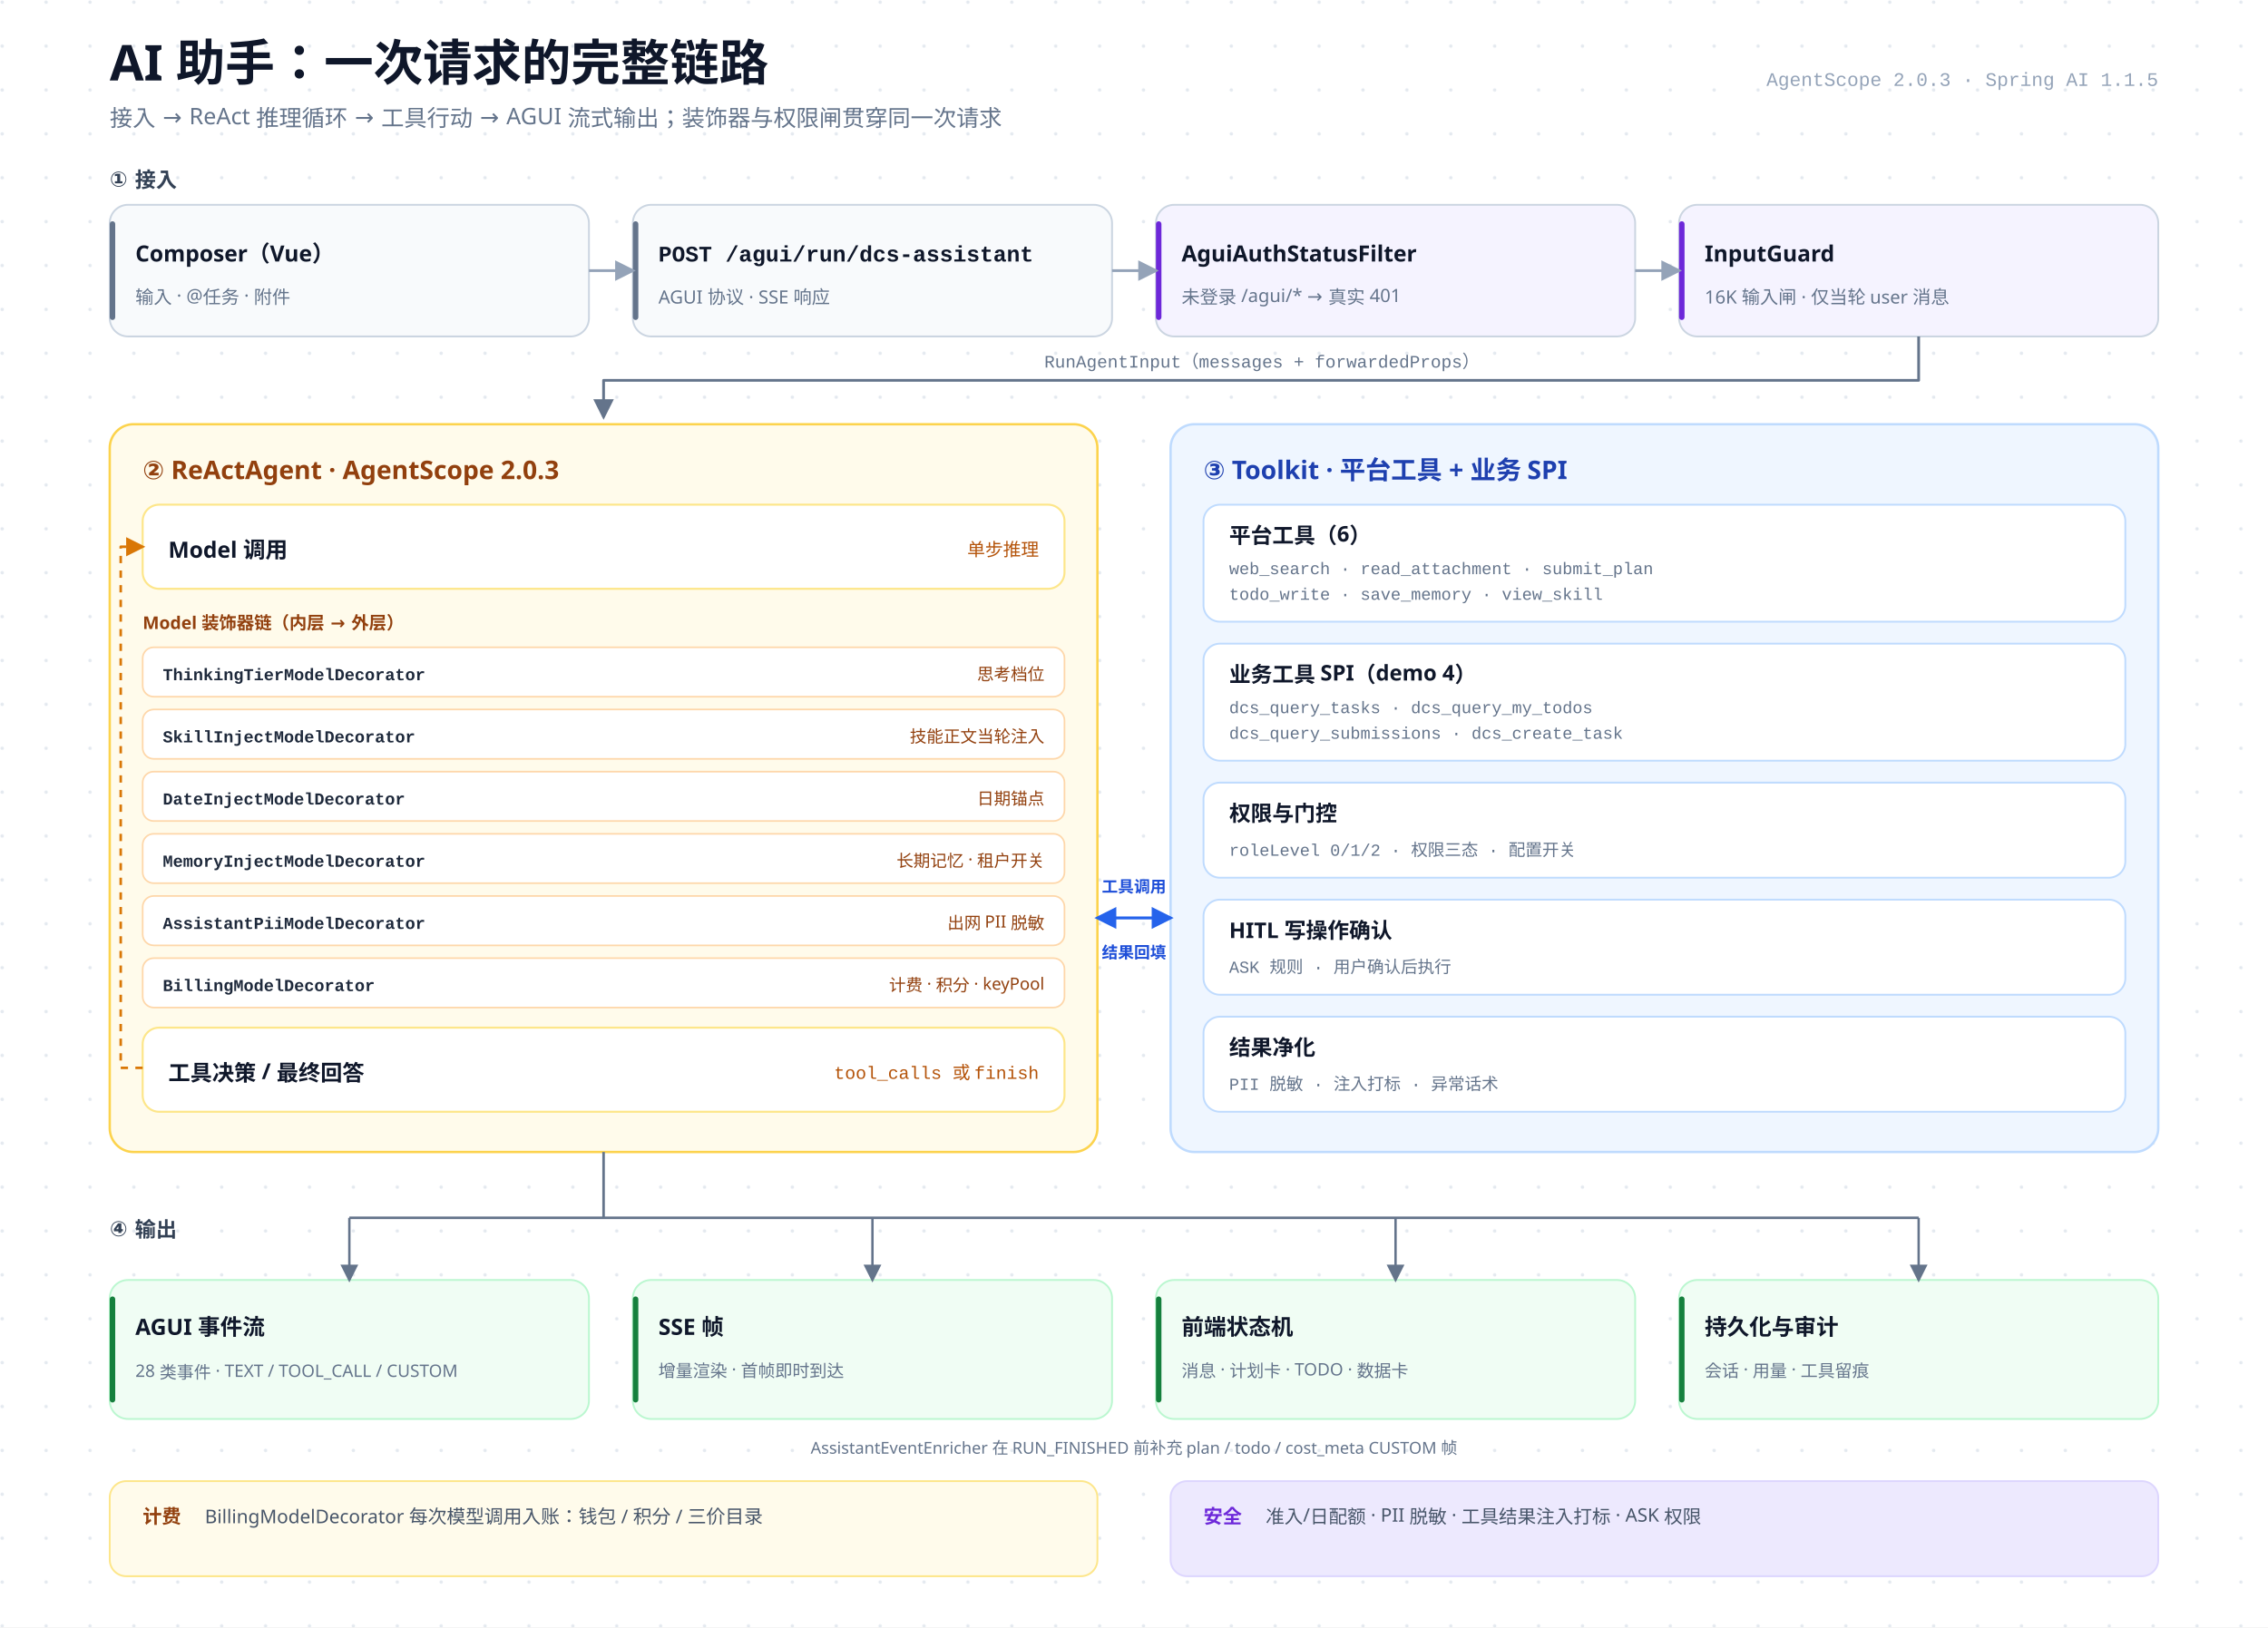
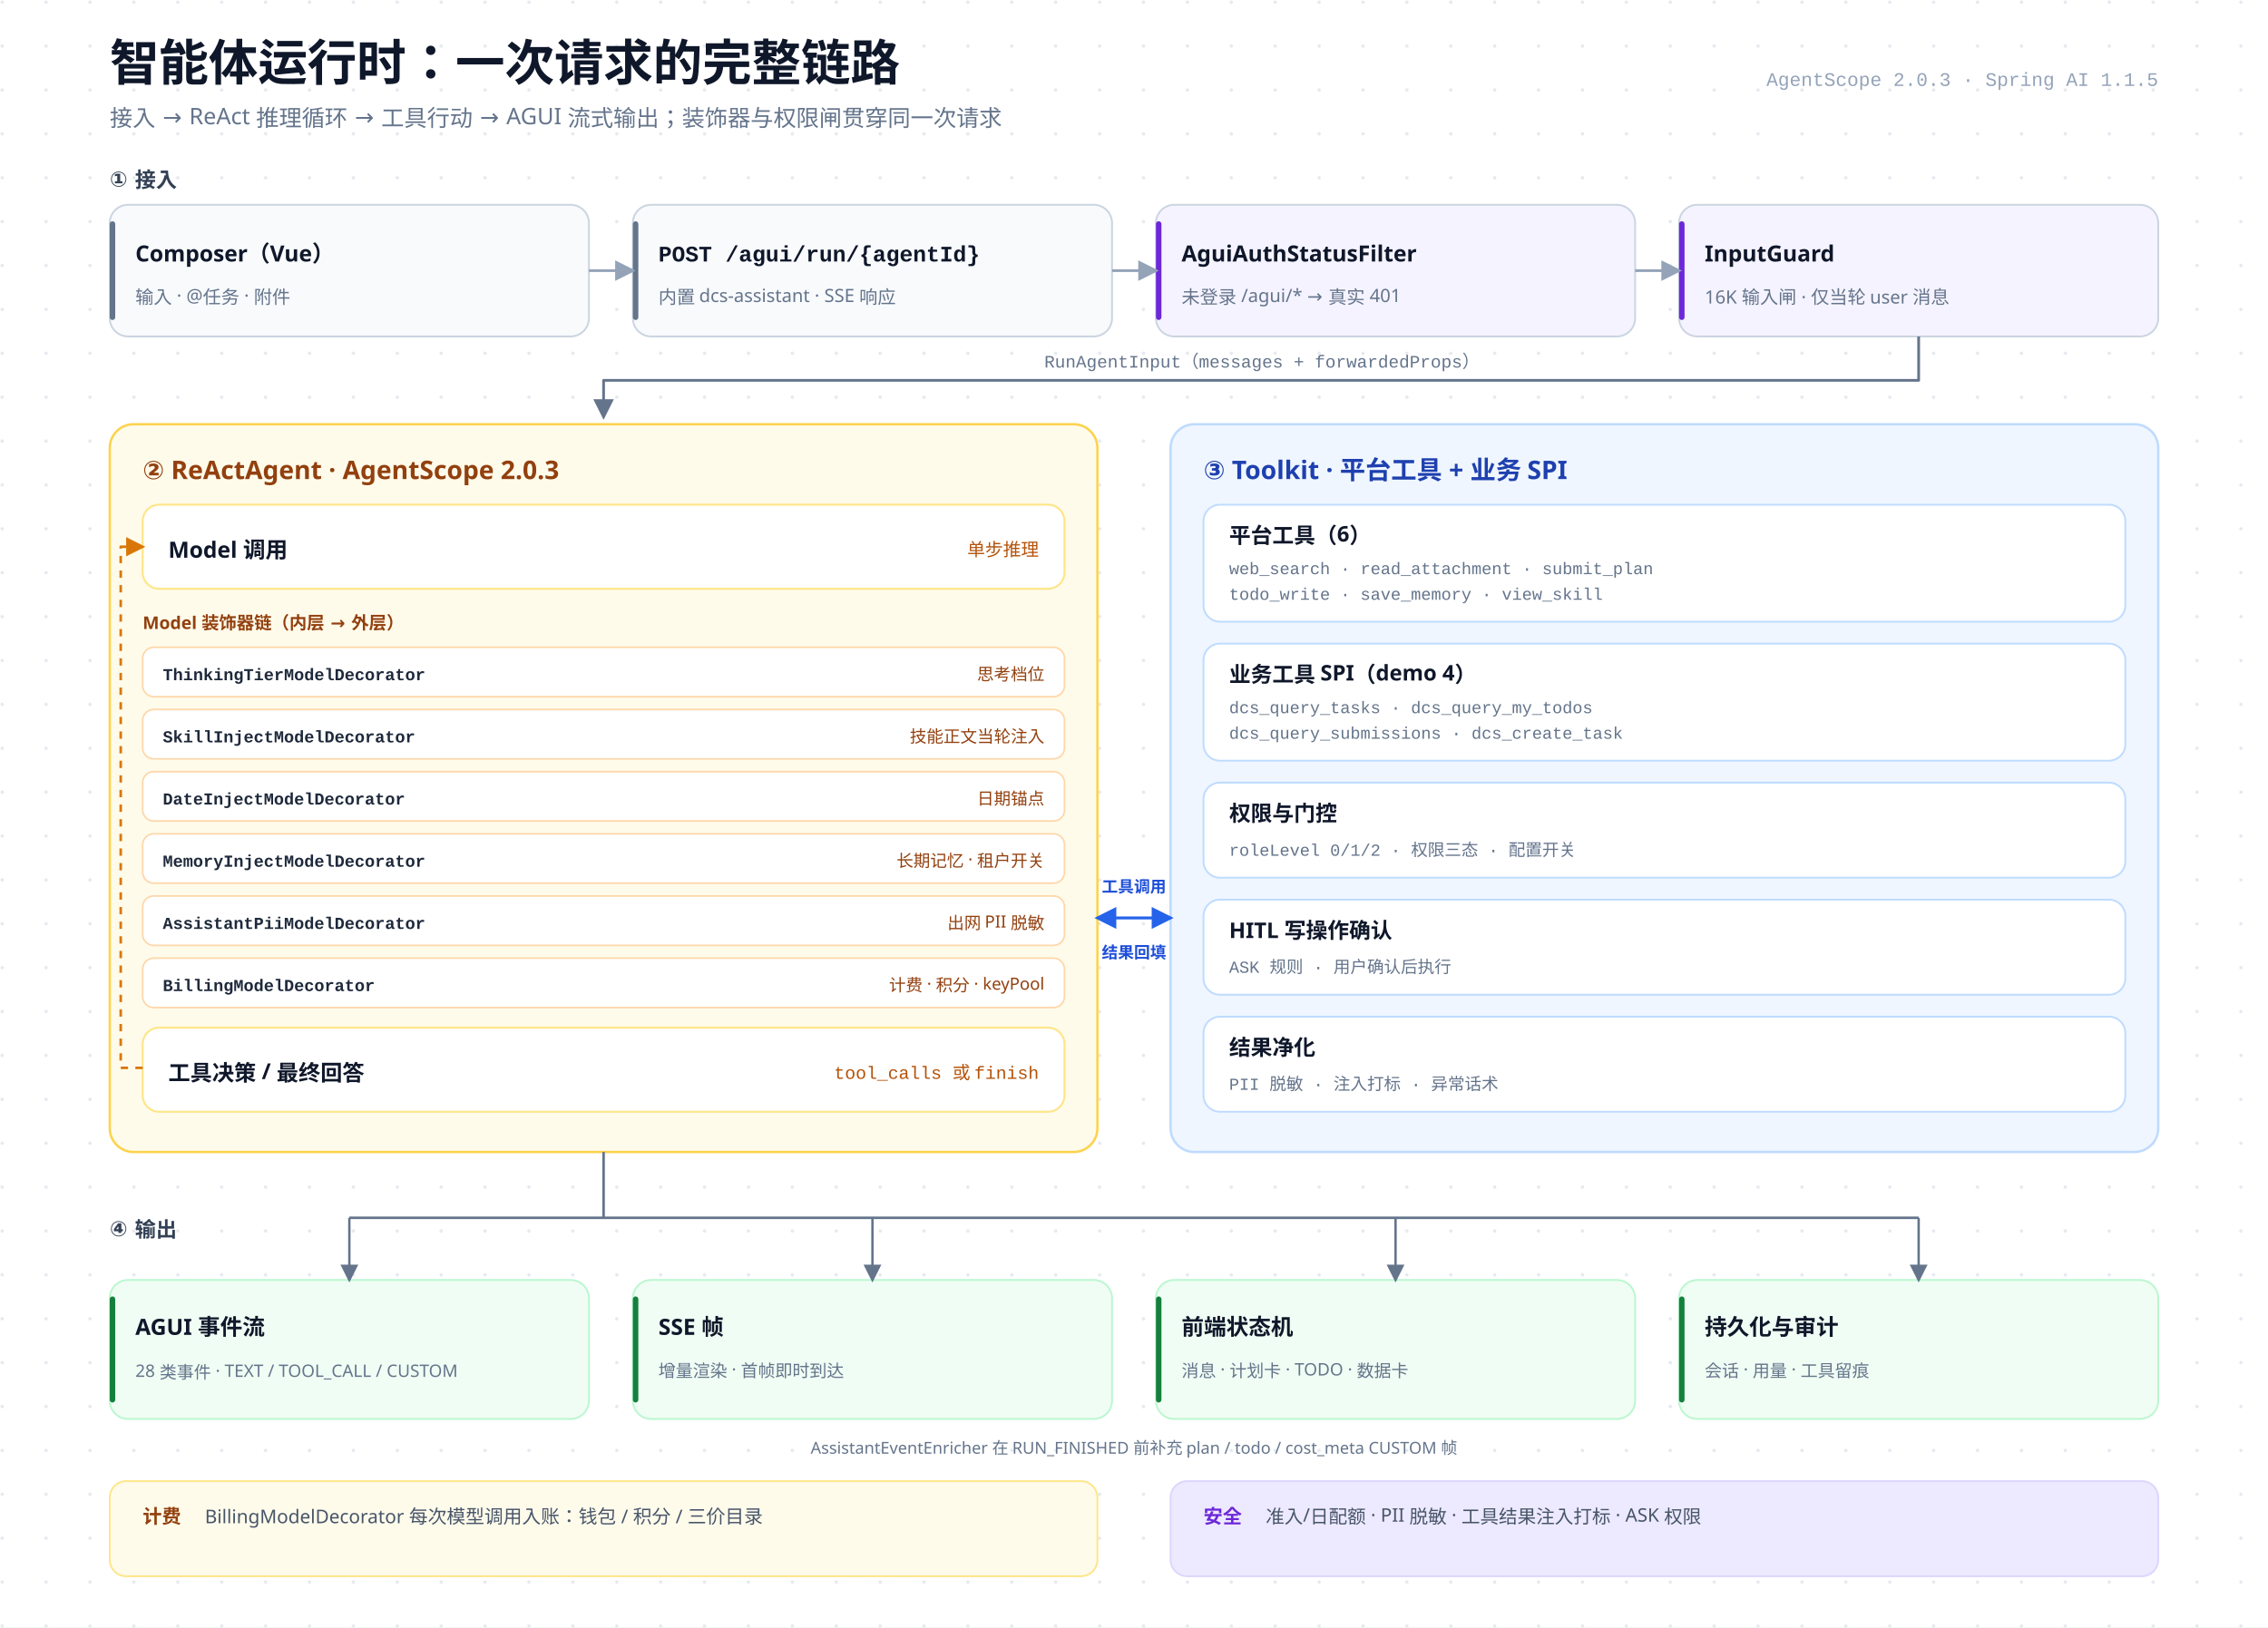
- <svg xmlns="http://www.w3.org/2000/svg" width="1240" height="890" viewBox="0 0 1240 890" role="img" aria-label="AI 助手请求链路">
+ <svg xmlns="http://www.w3.org/2000/svg" width="1240" height="890" viewBox="0 0 1240 890" role="img" aria-label="智能体请求链路">
  <defs>
    <marker id="ar-94a3b8" viewBox="0 0 10 10" refX="8.6" refY="5" markerWidth="7.5" markerHeight="7.5" orient="auto-start-reverse">
      <path d="M 0 0 L 10 5 L 0 10 z" fill="#94a3b8" />
    </marker>
    <marker id="ar-64748b" viewBox="0 0 10 10" refX="8.6" refY="5" markerWidth="7.5" markerHeight="7.5" orient="auto-start-reverse">
      <path d="M 0 0 L 10 5 L 0 10 z" fill="#64748b" />
    </marker>
    <marker id="ar-475569" viewBox="0 0 10 10" refX="8.6" refY="5" markerWidth="7.5" markerHeight="7.5" orient="auto-start-reverse">
      <path d="M 0 0 L 10 5 L 0 10 z" fill="#475569" />
    </marker>
    <marker id="ar-0f766e" viewBox="0 0 10 10" refX="8.6" refY="5" markerWidth="7.5" markerHeight="7.5" orient="auto-start-reverse">
      <path d="M 0 0 L 10 5 L 0 10 z" fill="#0f766e" />
    </marker>
    <marker id="ar-0d9488" viewBox="0 0 10 10" refX="8.6" refY="5" markerWidth="7.5" markerHeight="7.5" orient="auto-start-reverse">
      <path d="M 0 0 L 10 5 L 0 10 z" fill="#0d9488" />
    </marker>
    <marker id="ar-d97706" viewBox="0 0 10 10" refX="8.6" refY="5" markerWidth="7.5" markerHeight="7.5" orient="auto-start-reverse">
      <path d="M 0 0 L 10 5 L 0 10 z" fill="#d97706" />
    </marker>
    <marker id="ar-b45309" viewBox="0 0 10 10" refX="8.6" refY="5" markerWidth="7.5" markerHeight="7.5" orient="auto-start-reverse">
      <path d="M 0 0 L 10 5 L 0 10 z" fill="#b45309" />
    </marker>
    <marker id="ar-1d4ed8" viewBox="0 0 10 10" refX="8.6" refY="5" markerWidth="7.5" markerHeight="7.5" orient="auto-start-reverse">
      <path d="M 0 0 L 10 5 L 0 10 z" fill="#1d4ed8" />
    </marker>
    <marker id="ar-2563eb" viewBox="0 0 10 10" refX="8.6" refY="5" markerWidth="7.5" markerHeight="7.5" orient="auto-start-reverse">
      <path d="M 0 0 L 10 5 L 0 10 z" fill="#2563eb" />
    </marker>
    <marker id="ar-6d28d9" viewBox="0 0 10 10" refX="8.6" refY="5" markerWidth="7.5" markerHeight="7.5" orient="auto-start-reverse">
      <path d="M 0 0 L 10 5 L 0 10 z" fill="#6d28d9" />
    </marker>
    <marker id="ar-15803d" viewBox="0 0 10 10" refX="8.6" refY="5" markerWidth="7.5" markerHeight="7.5" orient="auto-start-reverse">
      <path d="M 0 0 L 10 5 L 0 10 z" fill="#15803d" />
    </marker>
    <marker id="ar-cbd5e1" viewBox="0 0 10 10" refX="8.6" refY="5" markerWidth="7.5" markerHeight="7.5" orient="auto-start-reverse">
      <path d="M 0 0 L 10 5 L 0 10 z" fill="#cbd5e1" />
    </marker>
    <marker id="ar-b91c1c" viewBox="0 0 10 10" refX="8.6" refY="5" markerWidth="7.5" markerHeight="7.5" orient="auto-start-reverse">
      <path d="M 0 0 L 10 5 L 0 10 z" fill="#b91c1c" />
    </marker>
    <pattern id="dots" width="24" height="24" patternUnits="userSpaceOnUse">
      <circle cx="1.2" cy="1.2" r="0.95" fill="#cbd5e1" opacity="0.5" />
    </pattern>
    <filter id="soft" x="-12%" y="-12%" width="130%" height="135%">
      <feDropShadow dx="0" dy="2.5" stdDeviation="3.2" flood-color="#0f172a" flood-opacity="0.09" />
    </filter>
  </defs>
  <rect x="0" y="0" width="1240" height="890" rx="0" fill="#ffffff" stroke="none" stroke-width="1.2" />
  <rect x="0" y="0" width="1240" height="890" rx="0" fill="url(#dots)" stroke="none" stroke-width="1.2" />
-   <text x="60" y="44" font-family="'Noto Sans SC','Source Han Sans SC','PingFang SC','Microsoft YaHei','Hiragino Sans GB',sans-serif" font-size="27" fill="#0f172a" font-weight="700" text-anchor="start">AI 助手：一次请求的完整链路</text>
+   <text x="60" y="44" font-family="'Noto Sans SC','Source Han Sans SC','PingFang SC','Microsoft YaHei','Hiragino Sans GB',sans-serif" font-size="27" fill="#0f172a" font-weight="700" text-anchor="start">智能体运行时：一次请求的完整链路</text>
  <text x="60" y="69" font-family="'Noto Sans SC','Source Han Sans SC','PingFang SC','Microsoft YaHei','Hiragino Sans GB',sans-serif" font-size="12.5" fill="#64748b" font-weight="400" text-anchor="start">接入 → ReAct 推理循环 → 工具行动 → AGUI 流式输出；装饰器与权限闸贯穿同一次请求</text>
  <text x="1180" y="47" font-family="'JetBrains Mono','SFMono-Regular',Consolas,'Liberation Mono','Courier New',monospace" font-size="10.5" fill="#94a3b8" font-weight="400" text-anchor="end">AgentScope 2.0.3 · Spring AI 1.1.5</text>
  <text x="60" y="102" font-family="'Noto Sans SC','Source Han Sans SC','PingFang SC','Microsoft YaHei','Hiragino Sans GB',sans-serif" font-size="11.5" fill="#334155" font-weight="700" text-anchor="start">① 接入</text>
  <rect x="60" y="112" width="262" height="72" rx="10" fill="#f8fafc" stroke="#cbd5e1" stroke-width="1.0" />
  <rect x="60" y="121" width="3" height="54" rx="1.5" fill="#64748b" stroke="none" stroke-width="1.2" />
  <text x="74" y="143" font-family="'Noto Sans SC','Source Han Sans SC','PingFang SC','Microsoft YaHei','Hiragino Sans GB',sans-serif" font-size="12.2" fill="#0f172a" font-weight="600" text-anchor="start">Composer（Vue）</text>
  <text x="74" y="166" font-family="'Noto Sans SC','Source Han Sans SC','PingFang SC','Microsoft YaHei','Hiragino Sans GB',sans-serif" font-size="10.0" fill="#64748b" font-weight="400" text-anchor="start">输入 · @任务 · 附件</text>
  <rect x="346" y="112" width="262" height="72" rx="10" fill="#f8fafc" stroke="#cbd5e1" stroke-width="1.0" />
  <rect x="346" y="121" width="3" height="54" rx="1.5" fill="#64748b" stroke="none" stroke-width="1.2" />
-   <text x="360" y="143" font-family="'JetBrains Mono','SFMono-Regular',Consolas,'Liberation Mono','Courier New',monospace" font-size="12.2" fill="#0f172a" font-weight="600" text-anchor="start">POST /agui/run/dcs-assistant</text>
-   <text x="360" y="166" font-family="'Noto Sans SC','Source Han Sans SC','PingFang SC','Microsoft YaHei','Hiragino Sans GB',sans-serif" font-size="10.0" fill="#64748b" font-weight="400" text-anchor="start">AGUI 协议 · SSE 响应</text>
+   <text x="360" y="143" font-family="'JetBrains Mono','SFMono-Regular',Consolas,'Liberation Mono','Courier New',monospace" font-size="12.2" fill="#0f172a" font-weight="600" text-anchor="start">POST /agui/run/{agentId}</text>
+   <text x="360" y="166" font-family="'Noto Sans SC','Source Han Sans SC','PingFang SC','Microsoft YaHei','Hiragino Sans GB',sans-serif" font-size="10.0" fill="#64748b" font-weight="400" text-anchor="start">内置 dcs-assistant · SSE 响应</text>
  <rect x="632" y="112" width="262" height="72" rx="10" fill="#f5f3ff" stroke="#cbd5e1" stroke-width="1.0" />
  <rect x="632" y="121" width="3" height="54" rx="1.5" fill="#6d28d9" stroke="none" stroke-width="1.2" />
  <text x="646" y="143" font-family="'Noto Sans SC','Source Han Sans SC','PingFang SC','Microsoft YaHei','Hiragino Sans GB',sans-serif" font-size="12.2" fill="#0f172a" font-weight="600" text-anchor="start">AguiAuthStatusFilter</text>
  <text x="646" y="166" font-family="'Noto Sans SC','Source Han Sans SC','PingFang SC','Microsoft YaHei','Hiragino Sans GB',sans-serif" font-size="10.0" fill="#64748b" font-weight="400" text-anchor="start">未登录 /agui/* → 真实 401</text>
  <rect x="918" y="112" width="262" height="72" rx="10" fill="#f5f3ff" stroke="#cbd5e1" stroke-width="1.0" />
  <rect x="918" y="121" width="3" height="54" rx="1.5" fill="#6d28d9" stroke="none" stroke-width="1.2" />
  <text x="932" y="143" font-family="'Noto Sans SC','Source Han Sans SC','PingFang SC','Microsoft YaHei','Hiragino Sans GB',sans-serif" font-size="12.2" fill="#0f172a" font-weight="600" text-anchor="start">InputGuard</text>
  <text x="932" y="166" font-family="'Noto Sans SC','Source Han Sans SC','PingFang SC','Microsoft YaHei','Hiragino Sans GB',sans-serif" font-size="10.0" fill="#64748b" font-weight="400" text-anchor="start">16K 输入闸 · 仅当轮 user 消息</text>
  <line x1="322" y1="148" x2="346" y2="148" stroke="#94a3b8" stroke-width="1.5" marker-end="url(#ar-94a3b8)" />
  <line x1="608" y1="148" x2="632" y2="148" stroke="#94a3b8" stroke-width="1.5" marker-end="url(#ar-94a3b8)" />
  <line x1="894" y1="148" x2="918" y2="148" stroke="#94a3b8" stroke-width="1.5" marker-end="url(#ar-94a3b8)" />
  <path d="M1049 184 L1049 208 L330 208 L330 228" fill="none" stroke="#64748b" stroke-width="1.5" stroke-linejoin="round" marker-end="url(#ar-64748b)" />
  <text x="690" y="201" font-family="'JetBrains Mono','SFMono-Regular',Consolas,'Liberation Mono','Courier New',monospace" font-size="9.6" fill="#64748b" font-weight="400" text-anchor="middle">RunAgentInput（messages + forwardedProps）</text>
  <rect x="60" y="232" width="540" height="398" rx="13" fill="#fffbeb" stroke="#fcd34d" stroke-width="1.3" />
  <text x="78" y="262" font-family="'Noto Sans SC','Source Han Sans SC','PingFang SC','Microsoft YaHei','Hiragino Sans GB',sans-serif" font-size="14" fill="#92400e" font-weight="700" text-anchor="start">② ReActAgent · AgentScope 2.0.3</text>
  <rect x="78" y="276" width="504" height="46" rx="9" fill="#ffffff" stroke="#fde68a" stroke-width="1.1" />
  <text x="92" y="305" font-family="'Noto Sans SC','Source Han Sans SC','PingFang SC','Microsoft YaHei','Hiragino Sans GB',sans-serif" font-size="12.2" fill="#0f172a" font-weight="600" text-anchor="start">Model 调用</text>
  <text x="568" y="304" font-family="'Noto Sans SC','Source Han Sans SC','PingFang SC','Microsoft YaHei','Hiragino Sans GB',sans-serif" font-size="9.8" fill="#b45309" font-weight="400" text-anchor="end">单步推理</text>
  <text x="78" y="344" font-family="'Noto Sans SC','Source Han Sans SC','PingFang SC','Microsoft YaHei','Hiragino Sans GB',sans-serif" font-size="9.6" fill="#92400e" font-weight="600" text-anchor="start">Model 装饰器链（内层 → 外层）</text>
  <rect x="78" y="354" width="504" height="27" rx="6" fill="#ffffff" stroke="#fed7aa" stroke-width="0.9" />
  <text x="89" y="372" font-family="'JetBrains Mono','SFMono-Regular',Consolas,'Liberation Mono','Courier New',monospace" font-size="9.2" fill="#1e293b" font-weight="600" text-anchor="start">ThinkingTierModelDecorator</text>
  <text x="571" y="372" font-family="'Noto Sans SC','Source Han Sans SC','PingFang SC','Microsoft YaHei','Hiragino Sans GB',sans-serif" font-size="9.2" fill="#92400e" font-weight="400" text-anchor="end">思考档位</text>
  <rect x="78" y="388" width="504" height="27" rx="6" fill="#ffffff" stroke="#fed7aa" stroke-width="0.9" />
  <text x="89" y="406" font-family="'JetBrains Mono','SFMono-Regular',Consolas,'Liberation Mono','Courier New',monospace" font-size="9.2" fill="#1e293b" font-weight="600" text-anchor="start">SkillInjectModelDecorator</text>
  <text x="571" y="406" font-family="'Noto Sans SC','Source Han Sans SC','PingFang SC','Microsoft YaHei','Hiragino Sans GB',sans-serif" font-size="9.2" fill="#92400e" font-weight="400" text-anchor="end">技能正文当轮注入</text>
  <rect x="78" y="422" width="504" height="27" rx="6" fill="#ffffff" stroke="#fed7aa" stroke-width="0.9" />
  <text x="89" y="440" font-family="'JetBrains Mono','SFMono-Regular',Consolas,'Liberation Mono','Courier New',monospace" font-size="9.2" fill="#1e293b" font-weight="600" text-anchor="start">DateInjectModelDecorator</text>
  <text x="571" y="440" font-family="'Noto Sans SC','Source Han Sans SC','PingFang SC','Microsoft YaHei','Hiragino Sans GB',sans-serif" font-size="9.2" fill="#92400e" font-weight="400" text-anchor="end">日期锚点</text>
  <rect x="78" y="456" width="504" height="27" rx="6" fill="#ffffff" stroke="#fed7aa" stroke-width="0.9" />
  <text x="89" y="474" font-family="'JetBrains Mono','SFMono-Regular',Consolas,'Liberation Mono','Courier New',monospace" font-size="9.2" fill="#1e293b" font-weight="600" text-anchor="start">MemoryInjectModelDecorator</text>
  <text x="571" y="474" font-family="'Noto Sans SC','Source Han Sans SC','PingFang SC','Microsoft YaHei','Hiragino Sans GB',sans-serif" font-size="9.2" fill="#92400e" font-weight="400" text-anchor="end">长期记忆 · 租户开关</text>
  <rect x="78" y="490" width="504" height="27" rx="6" fill="#ffffff" stroke="#fed7aa" stroke-width="0.9" />
  <text x="89" y="508" font-family="'JetBrains Mono','SFMono-Regular',Consolas,'Liberation Mono','Courier New',monospace" font-size="9.2" fill="#1e293b" font-weight="600" text-anchor="start">AssistantPiiModelDecorator</text>
  <text x="571" y="508" font-family="'Noto Sans SC','Source Han Sans SC','PingFang SC','Microsoft YaHei','Hiragino Sans GB',sans-serif" font-size="9.2" fill="#92400e" font-weight="400" text-anchor="end">出网 PII 脱敏</text>
  <rect x="78" y="524" width="504" height="27" rx="6" fill="#ffffff" stroke="#fed7aa" stroke-width="0.9" />
  <text x="89" y="542" font-family="'JetBrains Mono','SFMono-Regular',Consolas,'Liberation Mono','Courier New',monospace" font-size="9.2" fill="#1e293b" font-weight="600" text-anchor="start">BillingModelDecorator</text>
  <text x="571" y="542" font-family="'Noto Sans SC','Source Han Sans SC','PingFang SC','Microsoft YaHei','Hiragino Sans GB',sans-serif" font-size="9.2" fill="#92400e" font-weight="400" text-anchor="end">计费 · 积分 · keyPool</text>
  <rect x="78" y="562" width="504" height="46" rx="9" fill="#ffffff" stroke="#fde68a" stroke-width="1.1" />
  <text x="92" y="591" font-family="'Noto Sans SC','Source Han Sans SC','PingFang SC','Microsoft YaHei','Hiragino Sans GB',sans-serif" font-size="12.0" fill="#0f172a" font-weight="600" text-anchor="start">工具决策 / 最终回答</text>
  <text x="568" y="590" font-family="'JetBrains Mono','SFMono-Regular',Consolas,'Liberation Mono','Courier New',monospace" font-size="9.8" fill="#b45309" font-weight="400" text-anchor="end">tool_calls 或 finish</text>
  <path d="M78 584 L66 584 L66 299 L78 299" fill="none" stroke="#d97706" stroke-width="1.4" stroke-linejoin="round" stroke-dasharray="4 4" marker-end="url(#ar-d97706)" />
  <rect x="640" y="232" width="540" height="398" rx="13" fill="#eff6ff" stroke="#bfdbfe" stroke-width="1.3" />
  <text x="658" y="262" font-family="'Noto Sans SC','Source Han Sans SC','PingFang SC','Microsoft YaHei','Hiragino Sans GB',sans-serif" font-size="14" fill="#1e40af" font-weight="700" text-anchor="start">③ Toolkit · 平台工具 + 业务 SPI</text>
  <rect x="658" y="276" width="504" height="64" rx="9" fill="#ffffff" stroke="#bfdbfe" stroke-width="1.0" />
  <text x="672" y="297" font-family="'Noto Sans SC','Source Han Sans SC','PingFang SC','Microsoft YaHei','Hiragino Sans GB',sans-serif" font-size="11.8" fill="#0f172a" font-weight="600" text-anchor="start">平台工具（6）</text>
  <text x="672" y="314" font-family="'JetBrains Mono','SFMono-Regular',Consolas,'Liberation Mono','Courier New',monospace" font-size="9.2" fill="#64748b" font-weight="400" text-anchor="start">web_search · read_attachment · submit_plan</text>
  <text x="672" y="328" font-family="'JetBrains Mono','SFMono-Regular',Consolas,'Liberation Mono','Courier New',monospace" font-size="9.2" fill="#64748b" font-weight="400" text-anchor="start">todo_write · save_memory · view_skill</text>
  <rect x="658" y="352" width="504" height="64" rx="9" fill="#ffffff" stroke="#bfdbfe" stroke-width="1.0" />
  <text x="672" y="373" font-family="'Noto Sans SC','Source Han Sans SC','PingFang SC','Microsoft YaHei','Hiragino Sans GB',sans-serif" font-size="11.8" fill="#0f172a" font-weight="600" text-anchor="start">业务工具 SPI（demo 4）</text>
  <text x="672" y="390" font-family="'JetBrains Mono','SFMono-Regular',Consolas,'Liberation Mono','Courier New',monospace" font-size="9.2" fill="#64748b" font-weight="400" text-anchor="start">dcs_query_tasks · dcs_query_my_todos</text>
  <text x="672" y="404" font-family="'JetBrains Mono','SFMono-Regular',Consolas,'Liberation Mono','Courier New',monospace" font-size="9.2" fill="#64748b" font-weight="400" text-anchor="start">dcs_query_submissions · dcs_create_task</text>
  <rect x="658" y="428" width="504" height="52" rx="9" fill="#ffffff" stroke="#bfdbfe" stroke-width="1.0" />
  <text x="672" y="449" font-family="'Noto Sans SC','Source Han Sans SC','PingFang SC','Microsoft YaHei','Hiragino Sans GB',sans-serif" font-size="11.8" fill="#0f172a" font-weight="600" text-anchor="start">权限与门控</text>
  <text x="672" y="468" font-family="'JetBrains Mono','SFMono-Regular',Consolas,'Liberation Mono','Courier New',monospace" font-size="9.2" fill="#64748b" font-weight="400" text-anchor="start">roleLevel 0/1/2 · 权限三态 · 配置开关</text>
  <rect x="658" y="492" width="504" height="52" rx="9" fill="#ffffff" stroke="#bfdbfe" stroke-width="1.0" />
  <text x="672" y="513" font-family="'Noto Sans SC','Source Han Sans SC','PingFang SC','Microsoft YaHei','Hiragino Sans GB',sans-serif" font-size="11.8" fill="#0f172a" font-weight="600" text-anchor="start">HITL 写操作确认</text>
  <text x="672" y="532" font-family="'JetBrains Mono','SFMono-Regular',Consolas,'Liberation Mono','Courier New',monospace" font-size="9.2" fill="#64748b" font-weight="400" text-anchor="start">ASK 规则 · 用户确认后执行</text>
  <rect x="658" y="556" width="504" height="52" rx="9" fill="#ffffff" stroke="#bfdbfe" stroke-width="1.0" />
  <text x="672" y="577" font-family="'Noto Sans SC','Source Han Sans SC','PingFang SC','Microsoft YaHei','Hiragino Sans GB',sans-serif" font-size="11.8" fill="#0f172a" font-weight="600" text-anchor="start">结果净化</text>
  <text x="672" y="596" font-family="'JetBrains Mono','SFMono-Regular',Consolas,'Liberation Mono','Courier New',monospace" font-size="9.2" fill="#64748b" font-weight="400" text-anchor="start">PII 脱敏 · 注入打标 · 异常话术</text>
  <line x1="600" y1="502" x2="640" y2="502" stroke="#2563eb" stroke-width="1.6" marker-end="url(#ar-2563eb)" marker-start="url(#ar-2563eb)" />
  <text x="620" y="488" font-family="'Noto Sans SC','Source Han Sans SC','PingFang SC','Microsoft YaHei','Hiragino Sans GB',sans-serif" font-size="8.8" fill="#1d4ed8" font-weight="600" text-anchor="middle">工具调用</text>
  <text x="620" y="524" font-family="'Noto Sans SC','Source Han Sans SC','PingFang SC','Microsoft YaHei','Hiragino Sans GB',sans-serif" font-size="8.8" fill="#1d4ed8" font-weight="600" text-anchor="middle">结果回填</text>
  <text x="60" y="676" font-family="'Noto Sans SC','Source Han Sans SC','PingFang SC','Microsoft YaHei','Hiragino Sans GB',sans-serif" font-size="11.5" fill="#334155" font-weight="700" text-anchor="start">④ 输出</text>
  <path d="M330 630 L330 666 M191 666 L1049 666" fill="none" stroke="#64748b" stroke-width="1.4" stroke-linejoin="round" />
  <rect x="60" y="700" width="262" height="76" rx="10" fill="#f0fdf4" stroke="#bbf7d0" stroke-width="1.0" />
  <rect x="60" y="709" width="3" height="58" rx="1.5" fill="#15803d" stroke="none" stroke-width="1.2" />
  <text x="74" y="730" font-family="'Noto Sans SC','Source Han Sans SC','PingFang SC','Microsoft YaHei','Hiragino Sans GB',sans-serif" font-size="12.2" fill="#0f172a" font-weight="600" text-anchor="start">AGUI 事件流</text>
  <text x="74" y="753" font-family="'Noto Sans SC','Source Han Sans SC','PingFang SC','Microsoft YaHei','Hiragino Sans GB',sans-serif" font-size="9.4" fill="#64748b" font-weight="400" text-anchor="start">28 类事件 · TEXT / TOOL_CALL / CUSTOM</text>
  <line x1="191" y1="666" x2="191" y2="700" stroke="#64748b" stroke-width="1.3" marker-end="url(#ar-64748b)" />
  <rect x="346" y="700" width="262" height="76" rx="10" fill="#f0fdf4" stroke="#bbf7d0" stroke-width="1.0" />
  <rect x="346" y="709" width="3" height="58" rx="1.5" fill="#15803d" stroke="none" stroke-width="1.2" />
  <text x="360" y="730" font-family="'Noto Sans SC','Source Han Sans SC','PingFang SC','Microsoft YaHei','Hiragino Sans GB',sans-serif" font-size="12.2" fill="#0f172a" font-weight="600" text-anchor="start">SSE 帧</text>
  <text x="360" y="753" font-family="'Noto Sans SC','Source Han Sans SC','PingFang SC','Microsoft YaHei','Hiragino Sans GB',sans-serif" font-size="9.4" fill="#64748b" font-weight="400" text-anchor="start">增量渲染 · 首帧即时到达</text>
  <line x1="477" y1="666" x2="477" y2="700" stroke="#64748b" stroke-width="1.3" marker-end="url(#ar-64748b)" />
  <rect x="632" y="700" width="262" height="76" rx="10" fill="#f0fdf4" stroke="#bbf7d0" stroke-width="1.0" />
  <rect x="632" y="709" width="3" height="58" rx="1.5" fill="#15803d" stroke="none" stroke-width="1.2" />
  <text x="646" y="730" font-family="'Noto Sans SC','Source Han Sans SC','PingFang SC','Microsoft YaHei','Hiragino Sans GB',sans-serif" font-size="12.2" fill="#0f172a" font-weight="600" text-anchor="start">前端状态机</text>
  <text x="646" y="753" font-family="'Noto Sans SC','Source Han Sans SC','PingFang SC','Microsoft YaHei','Hiragino Sans GB',sans-serif" font-size="9.4" fill="#64748b" font-weight="400" text-anchor="start">消息 · 计划卡 · TODO · 数据卡</text>
  <line x1="763" y1="666" x2="763" y2="700" stroke="#64748b" stroke-width="1.3" marker-end="url(#ar-64748b)" />
  <rect x="918" y="700" width="262" height="76" rx="10" fill="#f0fdf4" stroke="#bbf7d0" stroke-width="1.0" />
  <rect x="918" y="709" width="3" height="58" rx="1.5" fill="#15803d" stroke="none" stroke-width="1.2" />
  <text x="932" y="730" font-family="'Noto Sans SC','Source Han Sans SC','PingFang SC','Microsoft YaHei','Hiragino Sans GB',sans-serif" font-size="12.2" fill="#0f172a" font-weight="600" text-anchor="start">持久化与审计</text>
  <text x="932" y="753" font-family="'Noto Sans SC','Source Han Sans SC','PingFang SC','Microsoft YaHei','Hiragino Sans GB',sans-serif" font-size="9.4" fill="#64748b" font-weight="400" text-anchor="start">会话 · 用量 · 工具留痕</text>
  <line x1="1049" y1="666" x2="1049" y2="700" stroke="#64748b" stroke-width="1.3" marker-end="url(#ar-64748b)" />
  <rect x="60" y="810" width="540" height="52" rx="9" fill="#fffbeb" stroke="#fde68a" stroke-width="1.0" />
  <text x="78" y="833" font-family="'Noto Sans SC','Source Han Sans SC','PingFang SC','Microsoft YaHei','Hiragino Sans GB',sans-serif" font-size="10.5" fill="#92400e" font-weight="700" text-anchor="start">计费</text>
  <text x="112" y="833" font-family="'Noto Sans SC','Source Han Sans SC','PingFang SC','Microsoft YaHei','Hiragino Sans GB',sans-serif" font-size="10.3" fill="#475569" font-weight="400" text-anchor="start">BillingModelDecorator 每次模型调用入账：钱包 / 积分 / 三价目录</text>
  <rect x="640" y="810" width="540" height="52" rx="9" fill="#ede9fe" stroke="#ddd6fe" stroke-width="1.0" />
  <text x="658" y="833" font-family="'Noto Sans SC','Source Han Sans SC','PingFang SC','Microsoft YaHei','Hiragino Sans GB',sans-serif" font-size="10.5" fill="#6d28d9" font-weight="700" text-anchor="start">安全</text>
  <text x="692" y="833" font-family="'Noto Sans SC','Source Han Sans SC','PingFang SC','Microsoft YaHei','Hiragino Sans GB',sans-serif" font-size="10.2" fill="#475569" font-weight="400" text-anchor="start">准入/日配额 · PII 脱敏 · 工具结果注入打标 · ASK 权限</text>
  <text x="620" y="795" font-family="'Noto Sans SC','Source Han Sans SC','PingFang SC','Microsoft YaHei','Hiragino Sans GB',sans-serif" font-size="9.0" fill="#64748b" font-weight="400" text-anchor="middle">AssistantEventEnricher 在 RUN_FINISHED 前补充 plan / todo / cost_meta CUSTOM 帧</text>
</svg>
